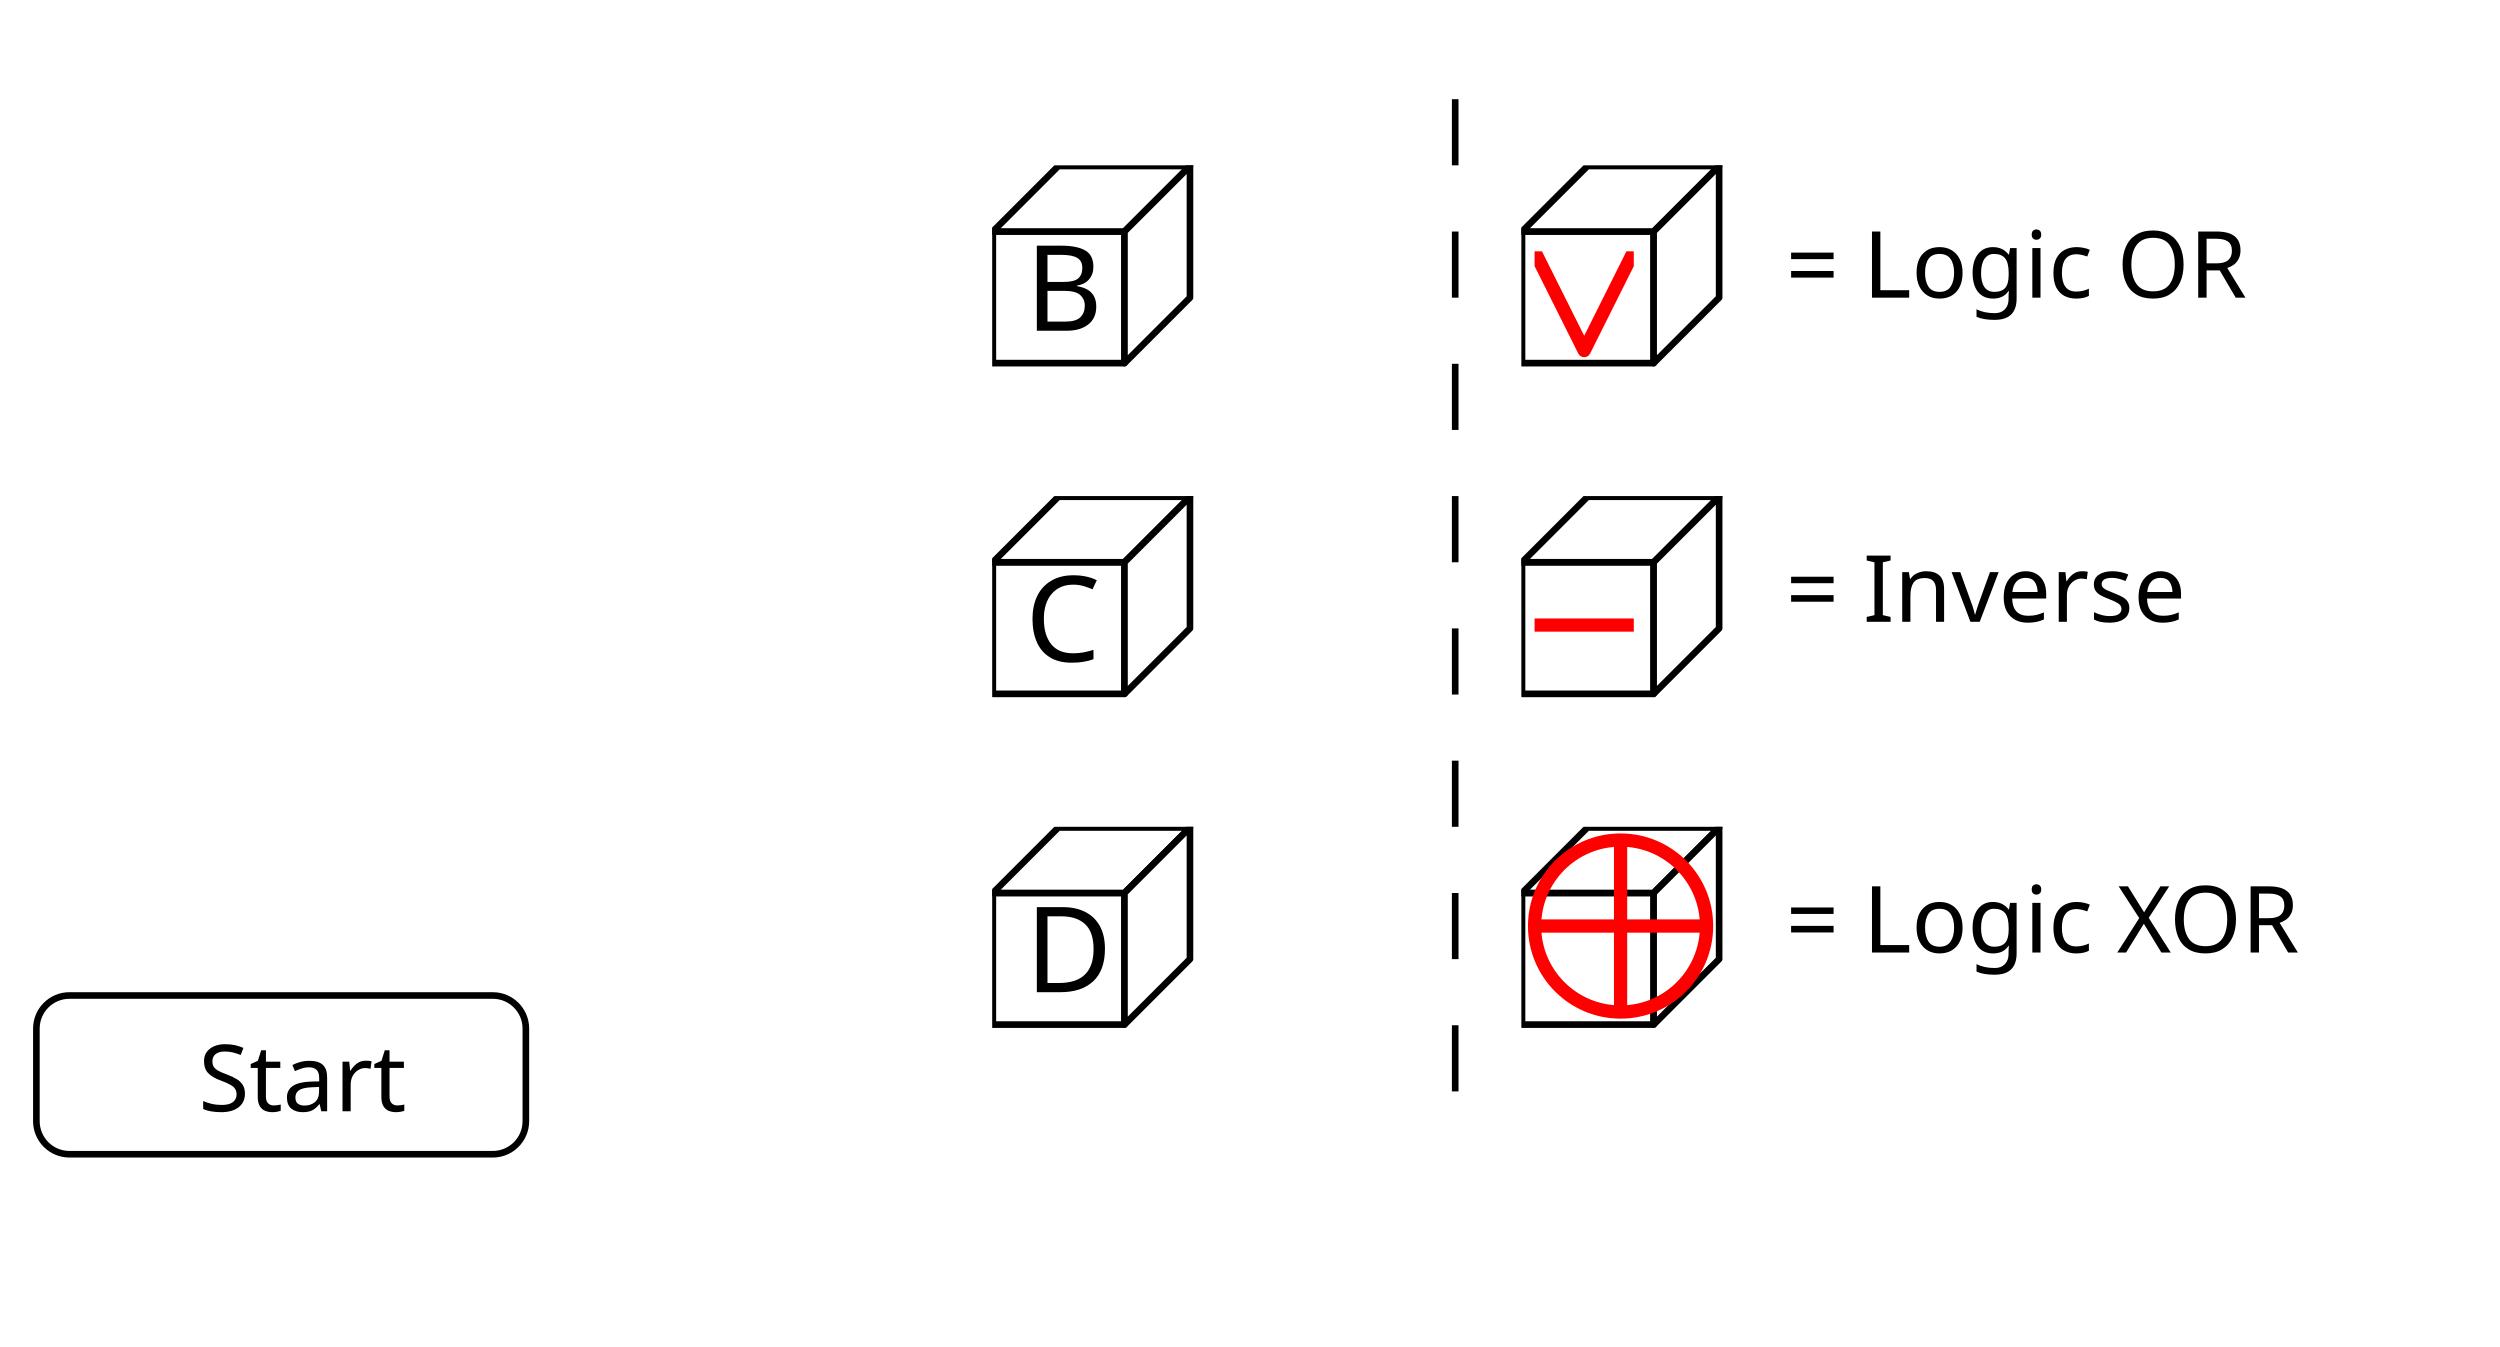
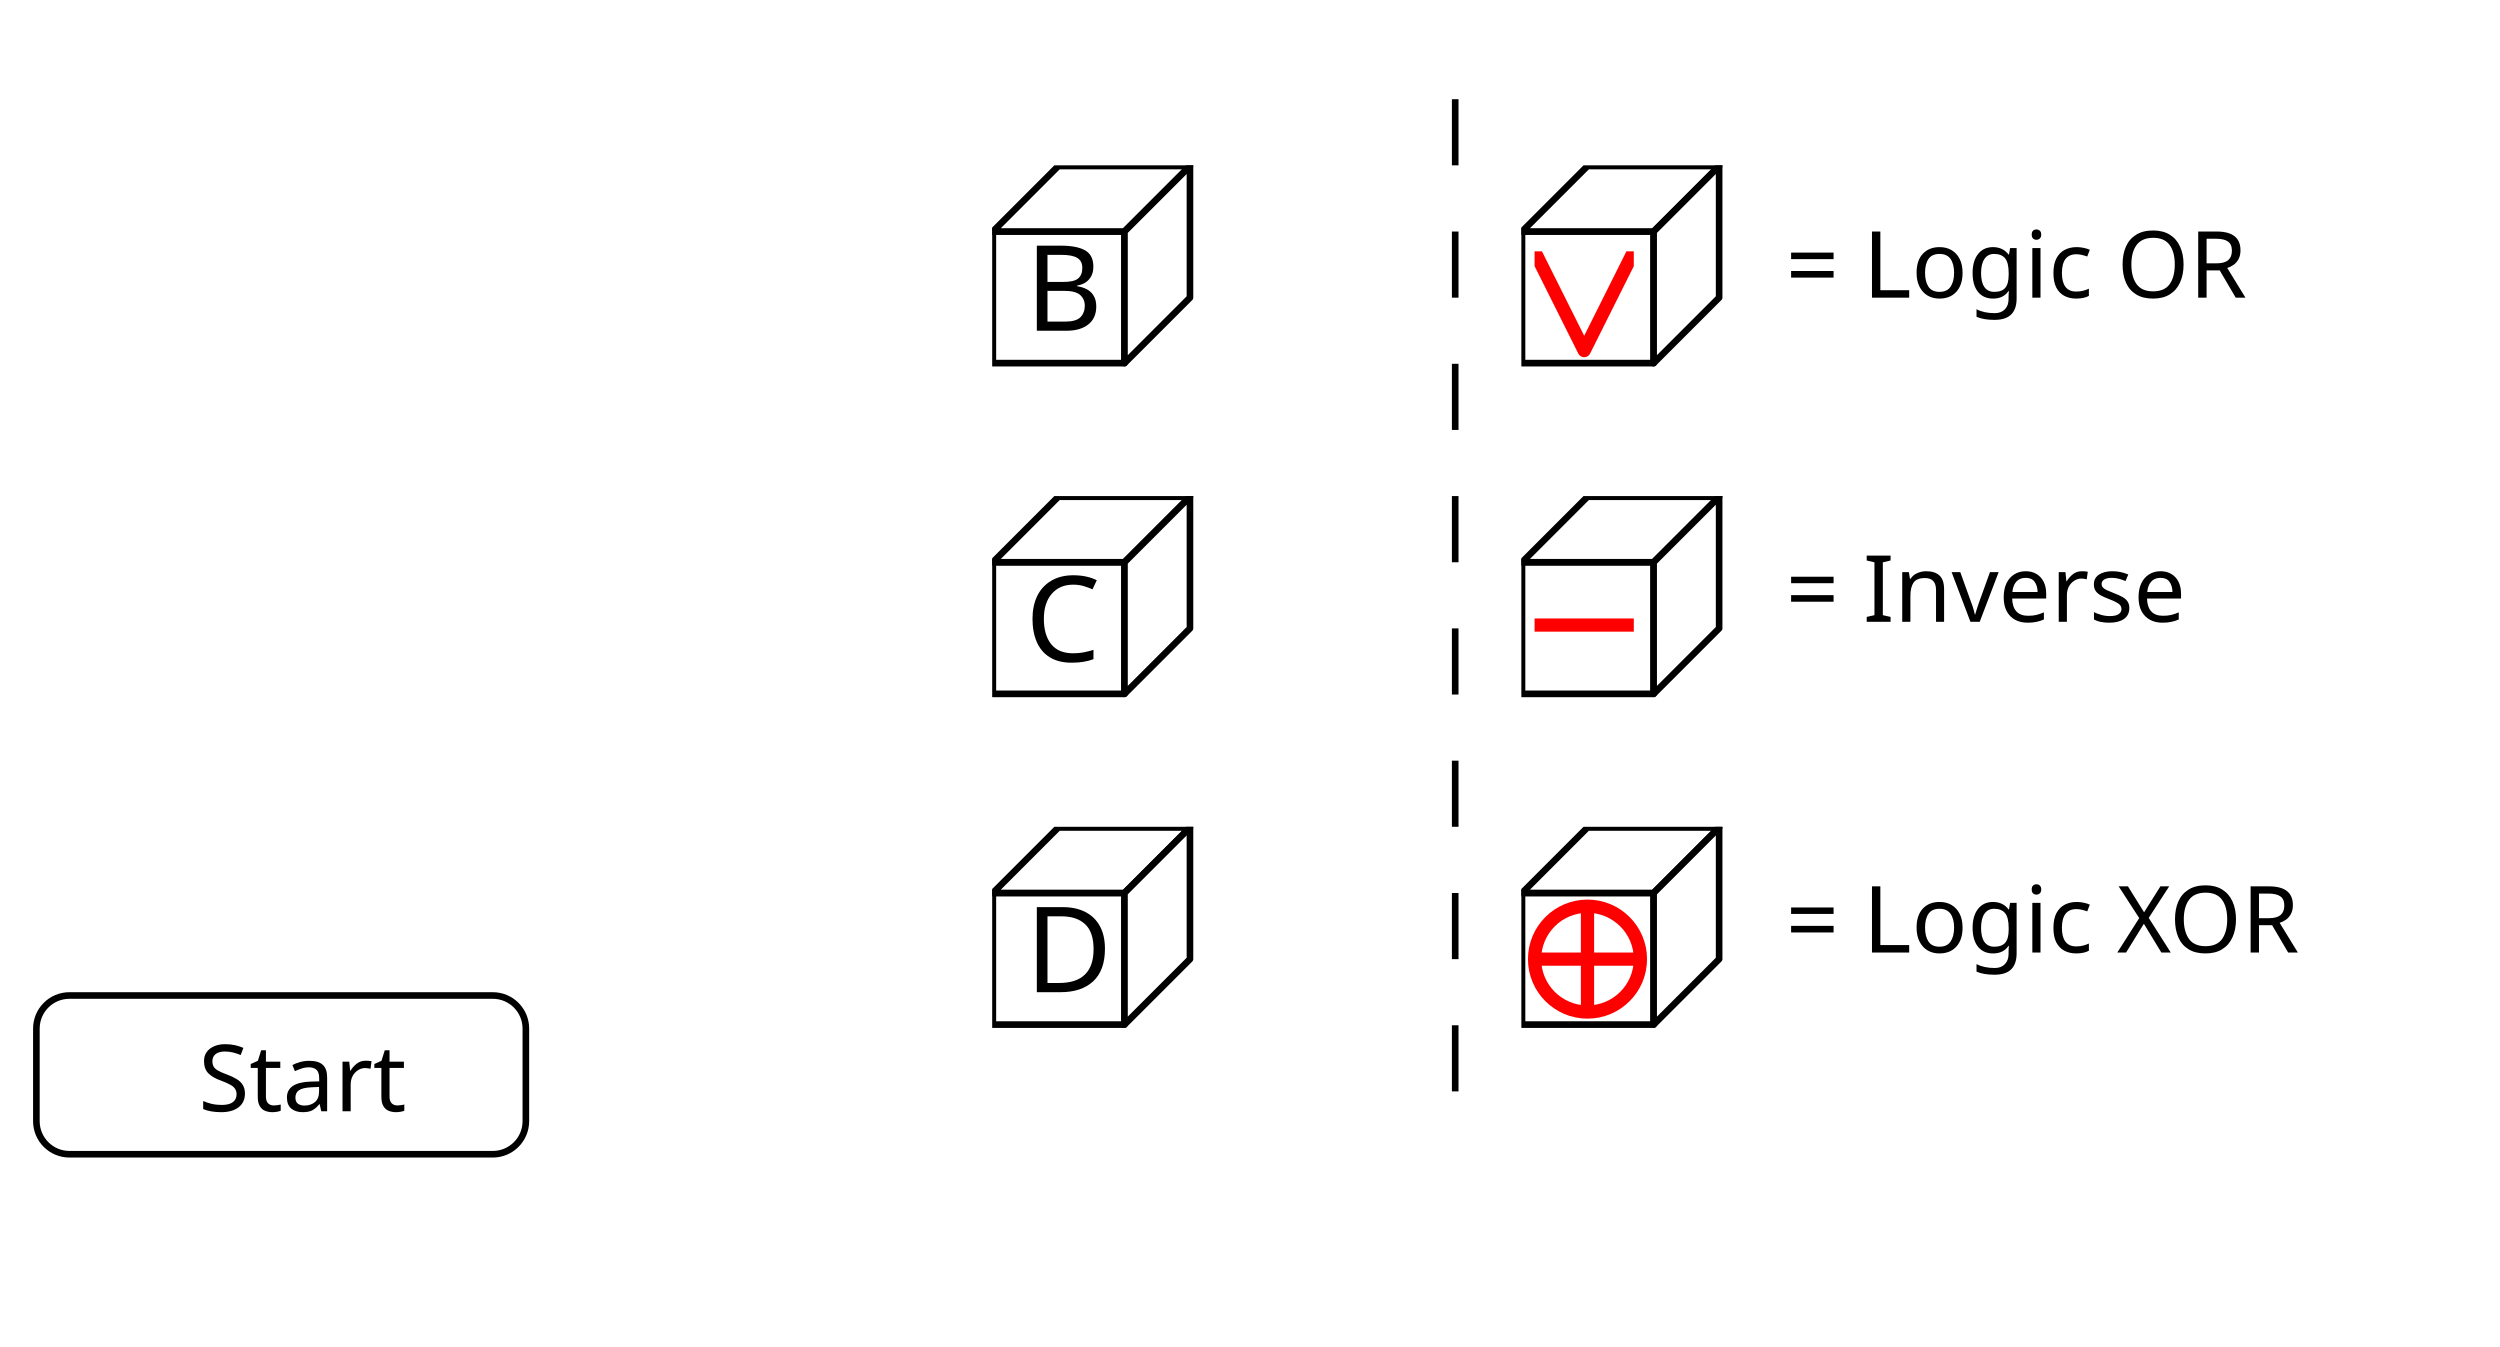
<svg xmlns="http://www.w3.org/2000/svg" xmlns:xlink="http://www.w3.org/1999/xlink" width="130mm" height="70mm" id="svg2">
  <defs id="defs4">
    <svg width="30" height="30" id="bit">
      <rect y="10" x="0.1" width="19.9" height="19.9" fill="white" stroke="black" />
      <polygon fill="white" stroke="black" points="0.1 10, 10 0.1, 29.9 0.1, 20 10" />
      <polygon fill="white" stroke="black" points="29.9 0.1, 29.9 20, 20 29.9, 20 10" />
    </svg>
    <svg width="30" height="30" id="a">
      <use xlink:href="#bit" x="0" y="0" />
      <text fill="black" x="5" y="25" style="font-size:18px;">
        A
       </text>
    </svg>
    <svg width="30" height="30" id="b">
      <use xlink:href="#bit" x="0" y="0" />
      <text fill="black" x="5" y="25" style="font-size:18px;">
        B
       </text>
    </svg>
    <svg width="30" height="30" id="c">
      <use xlink:href="#bit" x="0" y="0" />
      <text fill="black" x="5" y="25" style="font-size:18px;">
        C
       </text>
    </svg>
    <svg width="30" height="30" id="d">
      <use xlink:href="#bit" x="0" y="0" />
      <text fill="black" x="5" y="25" style="font-size:18px;">
        D
       </text>
    </svg>
    <svg width="30" height="30" id="i">
      <use xlink:href="#bit" x="0" y="0" />
      <text fill="black" x="7" y="26" style="font-size:18px;">
       I
       </text>
    </svg>
    <svg width="30" height="30" id="k">
      <use xlink:href="#bit" x="0" y="0" />
      <text fill="black" x="5" y="25" style="font-size:18px;">
       k
       </text>
    </svg>
    <path id="arrow0" d="m 0 0 l 50 0 -4 -4 m 4 4 l -4 4" stroke="black" />
    <path id="arrow1" d="m 0 0 l 20 0 -4 -4 m 4 4 l -4 4" stroke="black" />
    <svg id="xor" width="30" height="30">
      <use xlink:href="#bit" x="0" y="0" />
-       <circle cx="15" cy="15" r="13" stroke="red" stroke-width="2" />
-       <path d="M 15 2 l 0 26 M 2 15 l 26 0" stroke="red" stroke-width="2" />
+       <circle cx="10" cy="20" r="8" stroke="red" stroke-width="2" />
+       <path d="M 10 12 l 0 16 M 2 20 l 16 0" stroke="red" stroke-width="2" />
    </svg>
  </defs>
  <g style="fill:none;fill-rule:evenodd;stroke:none;stroke-width:1px;stroke-linecap:butt;stroke-linejoin:round;stroke-opacity:1;font-family:'sans';" id="g2383 " transform="scale(1.3)">
    <rect x="0" y="0" width="640" height="500" fill="white" />
    <use xlink:href="#d" x="150" y="125">
      <set attributeName="x" to="150" begin="start.click" />
      <set attributeName="y" to="125" begin="start.click" />
      <set attributeName="opacity" to="1" begin="start.click" />
      <animate attributeName="x" id="d1" from="150" to="100" begin="start.click" fill="freeze" dur="1s" />
      <animate attributeName="y" id="d2" from="125" to="25" begin="d1.end" fill="freeze" dur="2s" />
      <set attributeName="opacity" to="0" begin="d2.end" />
    </use>
    <use xlink:href="#c" x="150" y="75">
      <set attributeName="x" to="150" begin="start.click" />
      <set attributeName="y" to="75" begin="start.click" />
      <set attributeName="opacity" to="1" begin="start.click" />
      <animate attributeName="x" id="c1" from="150" to="100" begin="d2.end+2" fill="freeze" dur="1s" />
      <animate attributeName="y" id="c2" from="75" to="50" begin="c1.end" fill="freeze" dur="1s" />
      <set attributeName="opacity" to="0" begin="c2.end" />
    </use>
    <use xlink:href="#b" x="150" y="25">
      <set attributeName="x" to="150" begin="start.click" />
      <set attributeName="y" to="25" begin="start.click" />
      <set attributeName="opacity" to="1" begin="start.click" />
      <animate attributeName="x" id="b1" from="150" to="100" begin="start.click" fill="freeze" dur="1s" />
      <set attributeName="opacity" to="0" begin="d2.end" />
    </use>
    <use xlink:href="#bit" x="100" y="25" opacity="0">
      <set attributeName="opacity" to="0" begin="start.click" />
      <set attributeName="x" to="100" begin="start.click" />
      <set attributeName="y" to="25" begin="start.click" />
      <set attributeName="opacity" to="1" begin="d2.end" />
      <animate attributeName="y" id="bit1" from="25" to="50" begin="c1.end" fill="freeze" dur="1s" />
      <set attributeName="opacity" to="0" begin="bit1.end" />
    </use>
    <use xlink:href="#i" x="100" y="50" opacity="0">
      <set attributeName="x" to="100" begin="start.click" />
      <set attributeName="opacity" to="0" begin="start.click" />
      <set attributeName="opacity" to="1" begin="bit1.end+1" />
      <animate attributeName="x" id="f1" from="100" to="-30" begin="bit1.end+2" fill="freeze" dur="1s" />
    </use>
    <svg width="15" heigth="15" x="103" y="37" opacity="0">
      <path d="M 0 0 L 7.5 15 15 0" stroke="red" stroke-width="2" />
      <set attributeName="opacity" to="1" begin="d2.end" />
      <set attributeName="opacity" to="0" begin="d2.end+1" />
    </svg>
    <use xlink:href="#xor" x="100" y="50" opacity="0">
      <set attributeName="opacity" to="0" begin="start.click" />
      <set attributeName="x" to="100" begin="start.click" />
      <set attributeName="y" to="50" begin="start.click" />
      <set attributeName="opacity" to="1" begin="c2.end" />
      <set attributeName="opacity" to="0" begin="c2.end+1" />
    </use>
    <svg width="15" heigth="15" x="103" y="137" opacity="0">
      <path d="M 0 7.5 L 15 7.5" stroke="red" stroke-width="2" />
      <set attributeName="x" to="103" begin="start.click" />
      <set attributeName="opacity" to="1" begin="d1.end" />
      <animate attributeName="y" id="minus1" from="137" to="37" begin="d1.end" fill="freeze" dur="2s" />
      <set attributeName="opacity" to="0" begin="minus1.end" />
    </svg>
    <path d="M 220 15 l 0 150" stroke="black" stroke-dasharray="10,10" />
    <use xlink:href="#bit" x="230" y="25" />
    <svg width="15" heigth="15" x="232" y="38" opacity="1">
      <path d="M 0 0 L 7.5 15 15 0" stroke="red" stroke-width="2" />
    </svg>
    <text fill="black" x="270" y="45" style="font-size:14px;">
= Logic OR
</text>
    <use xlink:href="#bit" x="230" y="75" />
    <svg width="15" heigth="15" x="232" y="87" opacity="1">
      <path d="M 0 7.5 L 15 7.5" stroke="red" stroke-width="2" />
    </svg>
    <text fill="black" x="270" y="94" style="font-size:14px;">
= Inverse
</text>
    <use xlink:href="#xor" x="230" y="125" />
    <text fill="black" x="270" y="144" style="font-size:14px;">
= Logic XOR
</text>
    <svg height="25" width="75" x="5" y="150" id="start">
      <rect height="24" width="74" x="0.5" y="0.5" rx="5" ry="5" stroke="black" fill="white" />
      <text fill="black" x="25" y="18" style="font-size:14px;">
Start
</text>
    </svg>
  </g>
</svg>
